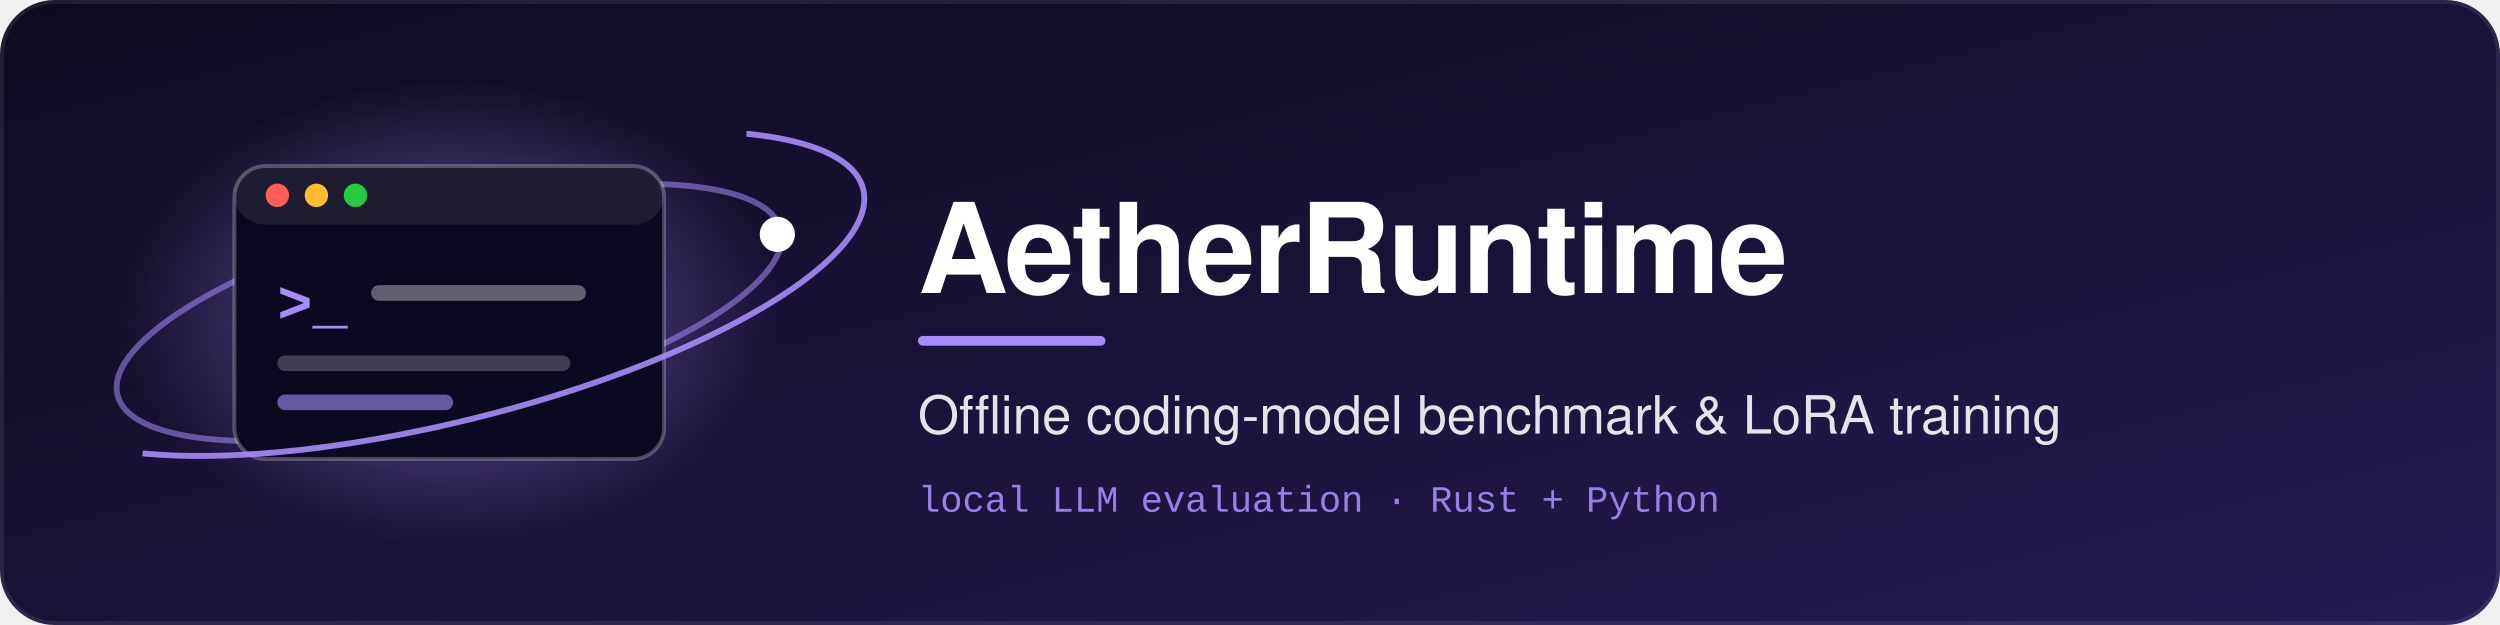
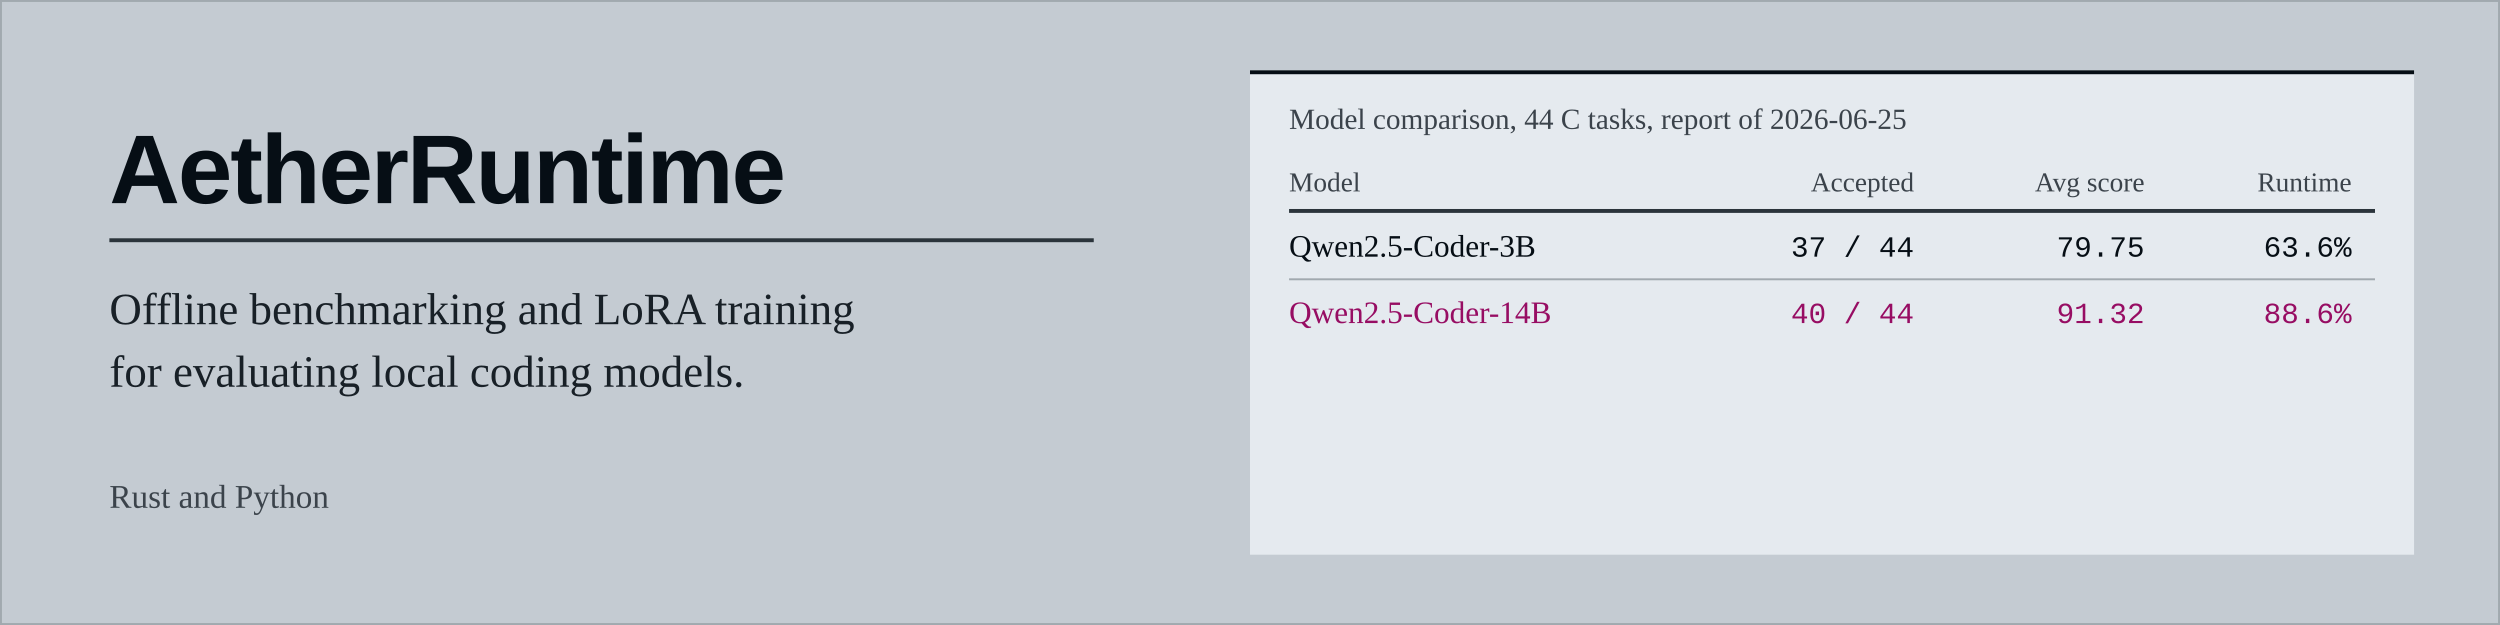
- <svg xmlns="http://www.w3.org/2000/svg" viewBox="0 0 1280 320" width="1280" height="320" role="img" aria-label="AetherRuntime">
-   <defs>
-     <linearGradient id="bg" x1="0" y1="0" x2="1" y2="1">
-       <stop offset="0" stop-color="#0e0b1f" />
-       <stop offset="1" stop-color="#251a52" />
-     </linearGradient>
-     <radialGradient id="glow" cx="0.5" cy="0.5" r="0.5">
-       <stop offset="0" stop-color="#a78bfa" stop-opacity="0.55" />
-       <stop offset="1" stop-color="#a78bfa" stop-opacity="0" />
-     </radialGradient>
-   </defs>
-   <rect width="1280" height="320" rx="28" fill="url(#bg)" />
-   <rect x="1" y="1" width="1278" height="318" rx="27" fill="none" stroke="#ffffff" stroke-opacity="0.08" stroke-width="2" />
-   <ellipse cx="230" cy="160" rx="170" ry="120" fill="url(#glow)" />
-   <ellipse cx="230" cy="160" rx="175" ry="52" fill="none" stroke="#a78bfa" stroke-width="3" stroke-opacity="0.55" transform="rotate(-14 230 160)" />
-   <rect x="120" y="85" width="220" height="150" rx="16" fill="#0b0920" stroke="#ffffff" stroke-opacity="0.25" stroke-width="2" />
-   <rect x="120" y="85" width="220" height="30" rx="16" fill="#ffffff" fill-opacity="0.08" />
-   <circle cx="142" cy="100" r="6" fill="#ff5f57" />
-   <circle cx="162" cy="100" r="6" fill="#febc2e" />
-   <circle cx="182" cy="100" r="6" fill="#28c840" />
-   <text x="142" y="165" font-family="'Cascadia Code', 'SFMono-Regular', Consolas, 'Liberation Mono', monospace" font-size="30" font-weight="700" fill="#a78bfa">&gt;_</text>
-   <rect x="190" y="146" width="110" height="8" rx="4" fill="#ffffff" fill-opacity="0.35" />
-   <rect x="142" y="182" width="150" height="8" rx="4" fill="#ffffff" fill-opacity="0.22" />
-   <rect x="142" y="202" width="90" height="8" rx="4" fill="#a78bfa" fill-opacity="0.6" />
-   <path d="M60.2 192 A 175 52 0 0 0 399.8 108" fill="none" stroke="#a78bfa" stroke-width="3" stroke-opacity="0.9" transform="rotate(-14 230 160)" />
-   <circle cx="398" cy="120" r="9" fill="#ffffff" />
-   <text x="470" y="150" font-family="'Segoe UI', 'Helvetica Neue', Helvetica, Arial, sans-serif" font-size="64" font-weight="700" fill="#ffffff" letter-spacing="-1">AetherRuntime</text>
-   <rect x="470" y="172" width="96" height="5" rx="2.5" fill="#a78bfa" />
-   <text x="470" y="222" font-family="'Segoe UI', 'Helvetica Neue', Helvetica, Arial, sans-serif" font-size="27" fill="#ffffff" fill-opacity="0.88">Offline coding-model benchmark &amp; LoRA training</text>
-   <text x="470" y="262" font-family="'Cascadia Code', 'SFMono-Regular', Consolas, 'Liberation Mono', monospace" font-size="19" fill="#a78bfa" fill-opacity="0.9">local LLM evaluation · Rust + Python</text>
+ <svg xmlns="http://www.w3.org/2000/svg" viewBox="0 0 1280 320" width="1280" height="320" role="img" aria-label="AetherRuntime: local coding model comparison">
+   <rect width="1280" height="320" fill="#c4cbd2" />
+   <rect x="0.5" y="0.5" width="1279" height="319" fill="none" stroke="#a1a9af" />
+   <text x="56" y="104" font-family="'Hanken Grotesk', 'Helvetica Neue', Arial, sans-serif" font-size="50" font-weight="600" letter-spacing="-1" fill="#060e15">AetherRuntime</text>
+   <rect x="56" y="122" width="504" height="2" fill="#2b343b" />
+   <text x="56" y="166" font-family="'Newsreader', Georgia, 'Times New Roman', serif" font-size="23" fill="#182027">Offline benchmarking and LoRA training</text>
+   <text x="56" y="198" font-family="'Newsreader', Georgia, 'Times New Roman', serif" font-size="23" fill="#182027">for evaluating local coding models.</text>
+   <text x="56" y="260" font-family="'Newsreader', Georgia, 'Times New Roman', serif" font-size="17" font-weight="500" fill="#3b434b">Rust and Python</text>
+   <rect x="640" y="36" width="596" height="248" fill="#e5eaef" />
+   <rect x="640" y="36" width="596" height="2" fill="#060e15" />
+   <text x="660" y="66" font-family="'Newsreader', Georgia, 'Times New Roman', serif" font-size="15" font-weight="500" fill="#3b434b">Model comparison, 44 C tasks, report of 2026-06-25</text>
+   <text x="660" y="98" text-anchor="start" font-family="'Newsreader', Georgia, 'Times New Roman', serif" font-size="14" font-weight="500" fill="#3b434b">Model</text>
+   <text x="980" y="98" text-anchor="end" font-family="'Newsreader', Georgia, 'Times New Roman', serif" font-size="14" font-weight="500" fill="#3b434b">Accepted</text>
+   <text x="1098" y="98" text-anchor="end" font-family="'Newsreader', Georgia, 'Times New Roman', serif" font-size="14" font-weight="500" fill="#3b434b">Avg score</text>
+   <text x="1204" y="98" text-anchor="end" font-family="'Newsreader', Georgia, 'Times New Roman', serif" font-size="14" font-weight="500" fill="#3b434b">Runtime</text>
+   <rect x="660" y="107" width="556" height="2" fill="#2b343b" />
+   <text x="660" y="131.4" font-family="'Newsreader', Georgia, 'Times New Roman', serif" font-size="16" fill="#060e15">Qwen2.5-Coder-3B</text>
+   <text x="980" y="131.4" text-anchor="end" font-family="'IBM Plex Mono', Consolas, 'Courier New', monospace" font-size="15" fill="#060e15">37 / 44</text>
+   <text x="1098" y="131.4" text-anchor="end" font-family="'IBM Plex Mono', Consolas, 'Courier New', monospace" font-size="15" fill="#060e15">79.75</text>
+   <text x="1204" y="131.4" text-anchor="end" font-family="'IBM Plex Mono', Consolas, 'Courier New', monospace" font-size="15" fill="#060e15">63.6%</text>
+   <line x1="660" y1="143.0" x2="1216" y2="143.0" stroke="#a1a9af" stroke-width="1" />
+   <text x="660" y="165.4" font-family="'Newsreader', Georgia, 'Times New Roman', serif" font-size="16" fill="#970d63">Qwen2.5-Coder-14B</text>
+   <text x="980" y="165.4" text-anchor="end" font-family="'IBM Plex Mono', Consolas, 'Courier New', monospace" font-size="15" fill="#970d63">40 / 44</text>
+   <text x="1098" y="165.4" text-anchor="end" font-family="'IBM Plex Mono', Consolas, 'Courier New', monospace" font-size="15" fill="#970d63">91.32</text>
+   <text x="1204" y="165.4" text-anchor="end" font-family="'IBM Plex Mono', Consolas, 'Courier New', monospace" font-size="15" fill="#970d63">88.6%</text>
</svg>
